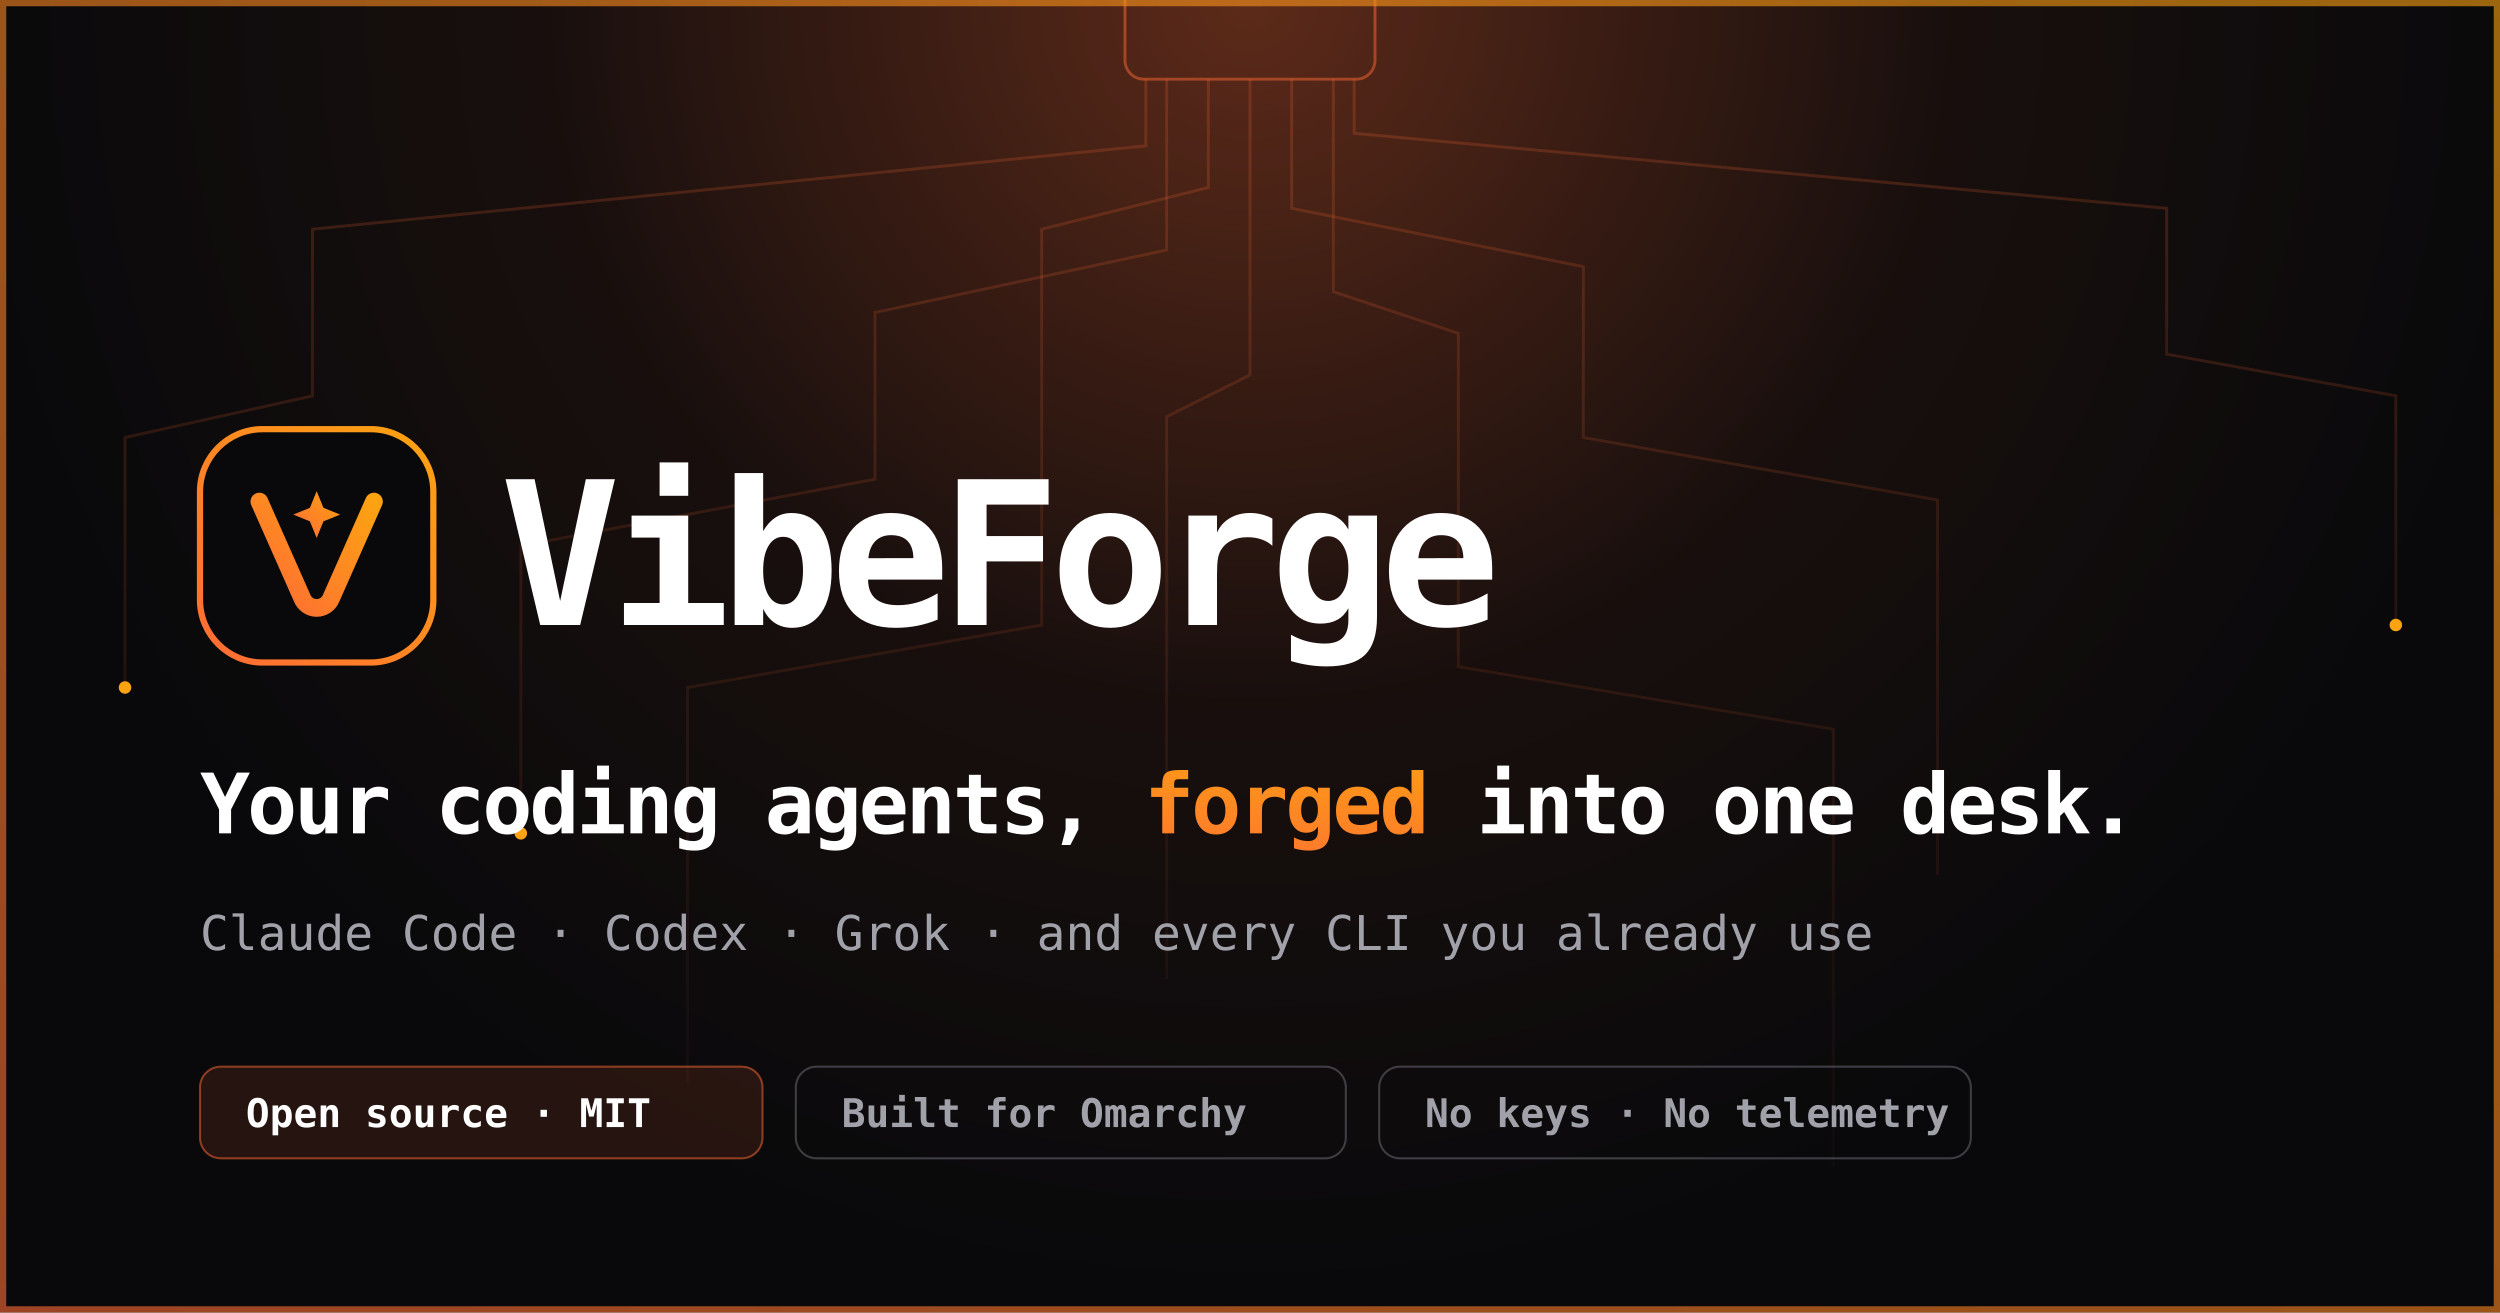
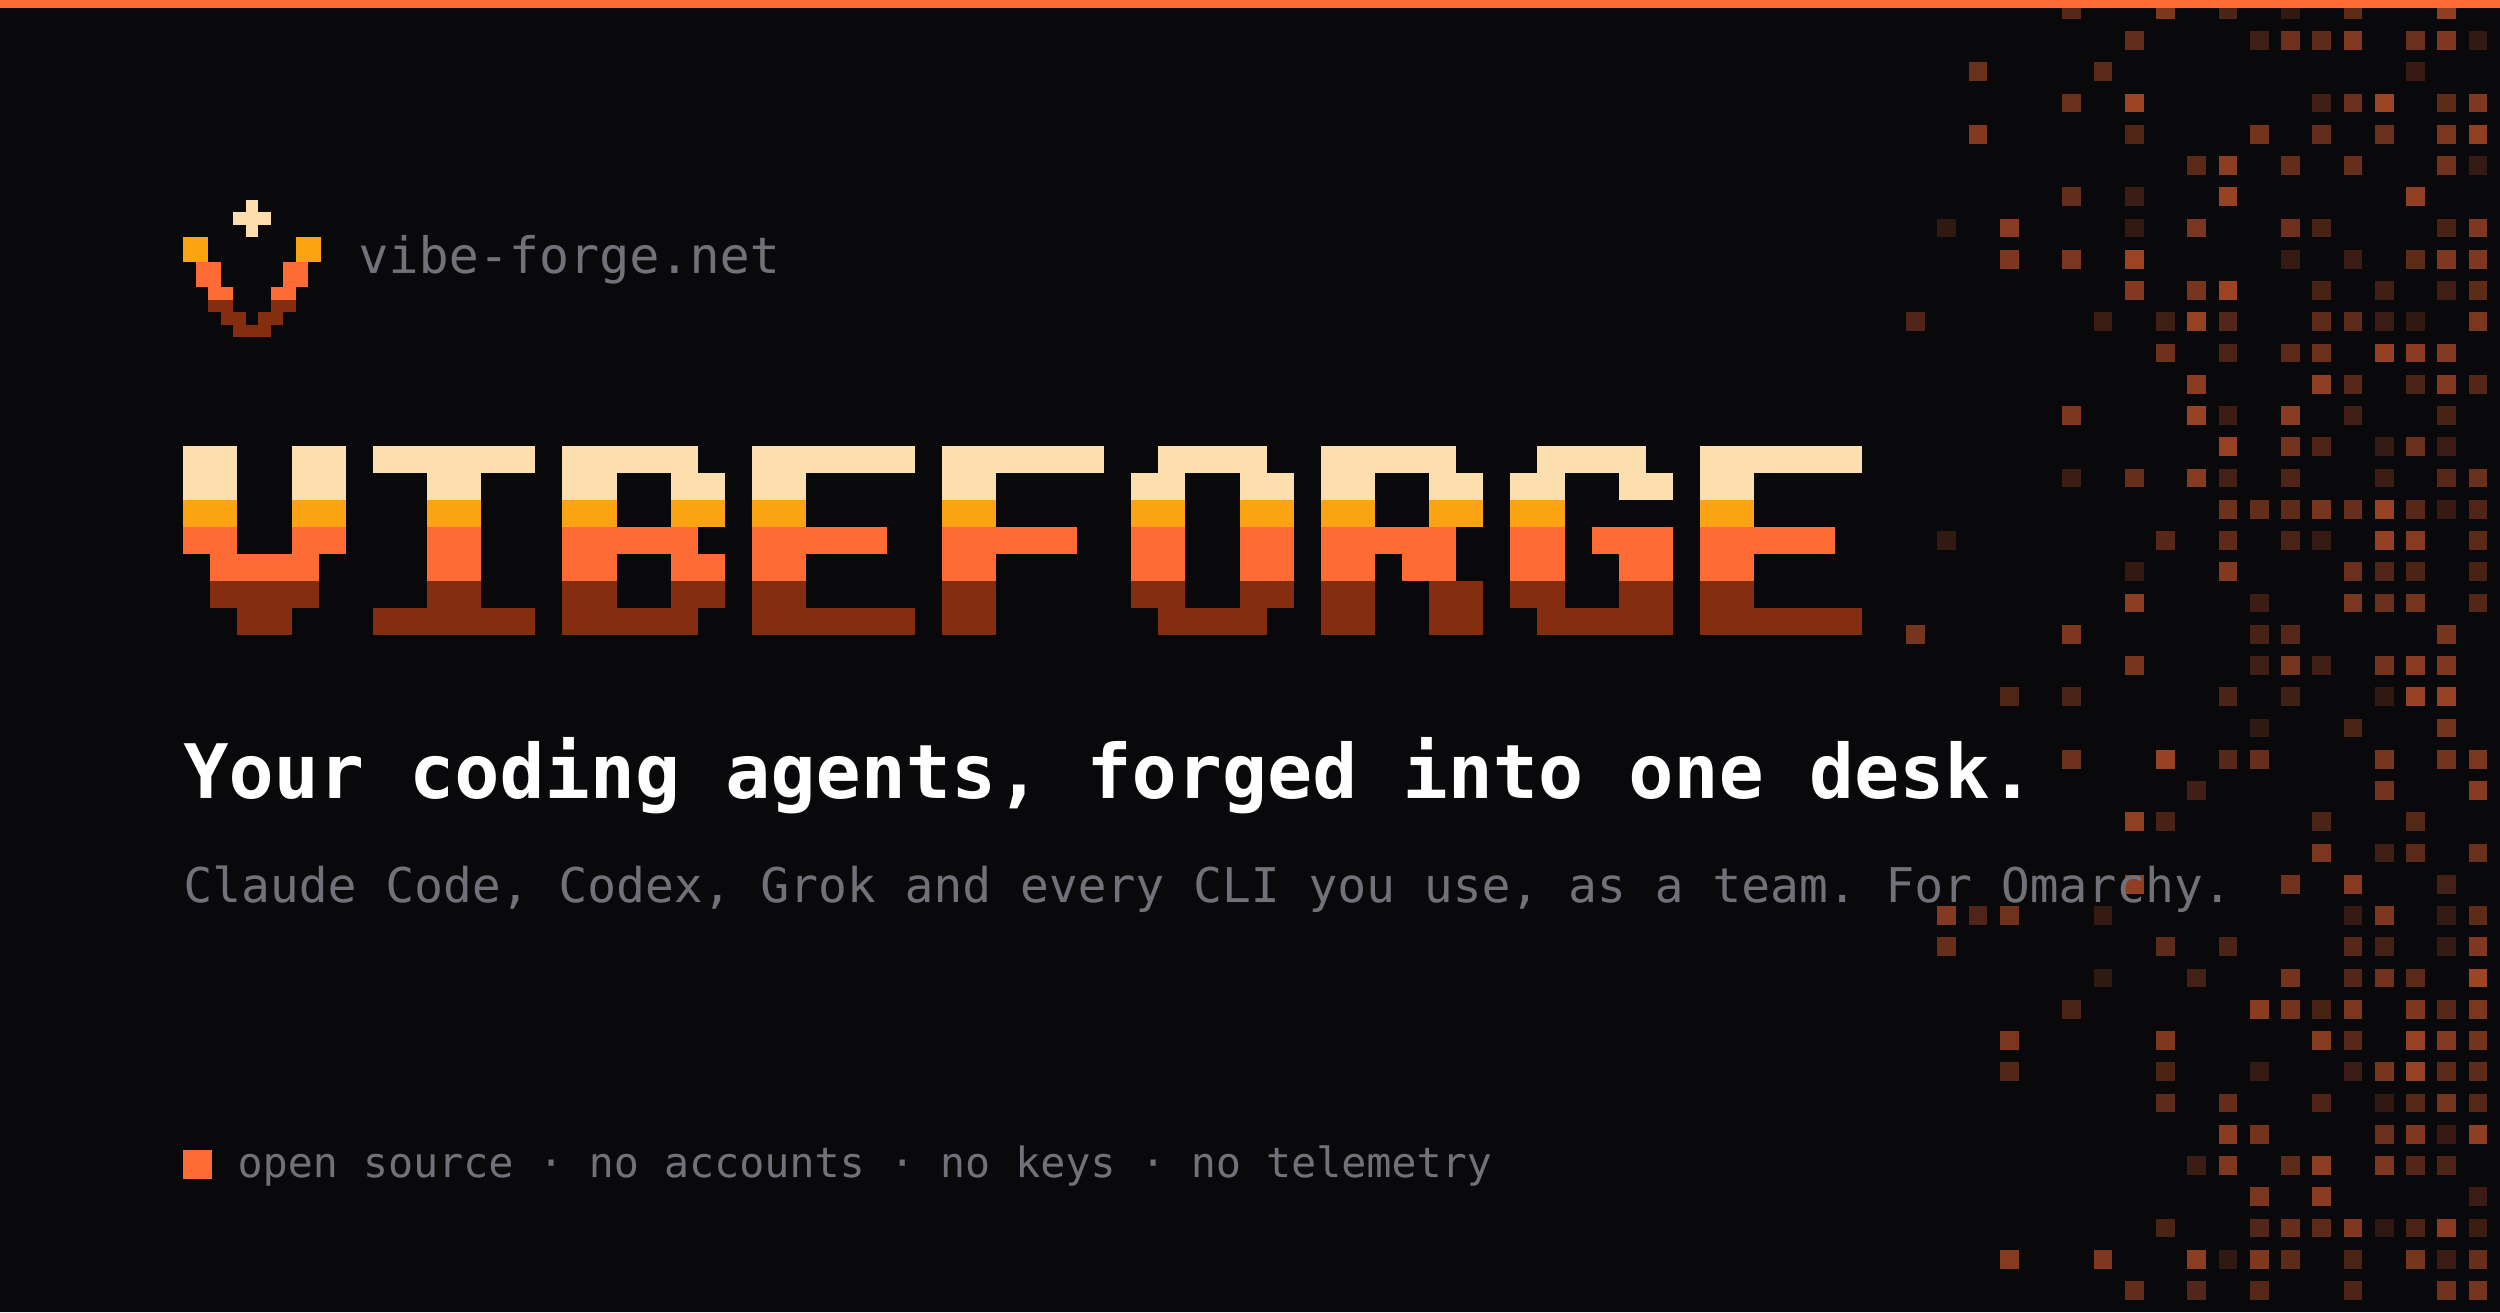
- <svg xmlns="http://www.w3.org/2000/svg" width="1200" height="630" viewBox="0 0 1200 630">
-   <defs>
-     <linearGradient id="g" x1="0" y1="1" x2="1" y2="0">
-       <stop offset="0" stop-color="#ff6b35" />
-       <stop offset="1" stop-color="#fca311" />
-     </linearGradient>
-     <radialGradient id="glow" cx="600" cy="0" r="620" gradientUnits="userSpaceOnUse">
-       <stop offset="0" stop-color="#ff6b35" stop-opacity="0.34" />
-       <stop offset="0.55" stop-color="#ff6b35" stop-opacity="0.06" />
-       <stop offset="1" stop-color="#ff6b35" stop-opacity="0" />
-     </radialGradient>
-     <linearGradient id="fade" x1="0" y1="0" x2="0" y2="1">
-       <stop offset="0" stop-color="#fff" stop-opacity="1" />
-       <stop offset="1" stop-color="#fff" stop-opacity="0" />
-     </linearGradient>
-     <mask id="m">
-       <rect width="1200" height="630" fill="url(#fade)" />
-     </mask>
-   </defs>
+ <svg xmlns="http://www.w3.org/2000/svg" width="1200" height="630" viewBox="0 0 1200 630" shape-rendering="crispEdges">
  <rect width="1200" height="630" fill="#09090b" />
-   <rect width="1200" height="630" fill="url(#glow)" />
-   <g mask="url(#m)" fill="none" stroke="#ff6b35" stroke-opacity="0.22" stroke-width="1.4">
-     <rect x="540" y="-20" width="120" height="58" rx="9" stroke-opacity="0.5" />
-     <path d="M560 38 V120 L420 150 V230 L250 262 V400" />
-     <path d="M580 38 V90 L500 110 V300 L330 330 V520" />
-     <path d="M620 38 V100 L760 128 V210 L930 240 V420" />
-     <path d="M640 38 V140 L700 160 V320 L880 350 V560" />
-     <path d="M550 38 V70 L150 110 V190 L60 210 V330" />
-     <path d="M650 38 V64 L1040 100 V170 L1150 190 V300" />
-     <path d="M600 38 V180 L560 200 V470" />
-   </g>
-   <g fill="#fca311">
-     <circle cx="250" cy="400" r="3" />
-     <circle cx="1150" cy="300" r="3" />
-     <circle cx="60" cy="330" r="3" />
-   </g>
-   <rect x="1.5" y="1.5" width="1197" height="627" rx="0" fill="none" stroke="url(#g)" stroke-width="3" stroke-opacity="0.6" />
-   <g transform="translate(96 206)">
-     <rect x="0" y="0" width="112" height="112" rx="30" fill="#09090b" stroke="url(#g)" stroke-width="3" />
-     <g transform="translate(16 16) scale(2.5)">
-       <path d="M5 7.5 L13.2 26 a3 3 0 0 0 5.6 0 L27 7.5" fill="none" stroke="url(#g)" stroke-width="3.4" stroke-linecap="round" stroke-linejoin="round" />
-       <path d="M16 5.5 l1.3 3.2 3.2 1.3 -3.2 1.3 -1.3 3.2 -1.3 -3.2 -3.2 -1.3 3.2 -1.3 z" fill="url(#g)" />
-     </g>
-   </g>
-   <text x="240" y="300" font-family="JetBrainsMono Nerd Font, JetBrains Mono, monospace" font-weight="800" font-size="96" letter-spacing="-5" fill="#ffffff">VibeForge</text>
-   <text x="96" y="400" font-family="JetBrainsMono Nerd Font, JetBrains Mono, monospace" font-weight="700" font-size="40" letter-spacing="-1.5" fill="#ffffff">Your coding agents, <tspan fill="url(#g)">forged</tspan> into one desk.</text>
-   <text x="96" y="456" font-family="JetBrainsMono Nerd Font, JetBrains Mono, monospace" font-size="23" fill="#a1a1aa">Claude Code · Codex · Grok · and every CLI you already use</text>
-   <g font-family="JetBrainsMono Nerd Font, JetBrains Mono, monospace" font-size="19" font-weight="600">
-     <rect x="96" y="512" width="270" height="44" rx="10" fill="#ff6b35" fill-opacity="0.12" stroke="#ff6b35" stroke-opacity="0.5" />
-     <text x="118" y="541" fill="#ffffff">Open source · MIT</text>
-     <rect x="382" y="512" width="264" height="44" rx="10" fill="none" stroke="#71717a" stroke-opacity="0.5" />
-     <text x="404" y="541" fill="#a1a1aa">Built for Omarchy</text>
-     <rect x="662" y="512" width="284" height="44" rx="10" fill="none" stroke="#71717a" stroke-opacity="0.5" />
-     <text x="684" y="541" fill="#a1a1aa">No keys · No telemetry</text>
-   </g>
+   <rect x="990" y="0" width="9" height="9" fill="#ff6b35" opacity="0.32" />
+   <rect x="1035" y="0" width="9" height="9" fill="#ff6b35" opacity="0.47" />
+   <rect x="1065" y="0" width="9" height="9" fill="#ff6b35" opacity="0.27" />
+   <rect x="1095" y="0" width="9" height="9" fill="#ff6b35" opacity="0.16" />
+   <rect x="1125" y="0" width="9" height="9" fill="#ff6b35" opacity="0.35" />
+   <rect x="1170" y="0" width="9" height="9" fill="#ff6b35" opacity="0.54" />
+   <rect x="1020" y="15" width="9" height="9" fill="#ff6b35" opacity="0.36" />
+   <rect x="1080" y="15" width="9" height="9" fill="#ff6b35" opacity="0.22" />
+   <rect x="1095" y="15" width="9" height="9" fill="#ff6b35" opacity="0.41" />
+   <rect x="1110" y="15" width="9" height="9" fill="#ff6b35" opacity="0.34" />
+   <rect x="1125" y="15" width="9" height="9" fill="#ff6b35" opacity="0.49" />
+   <rect x="1155" y="15" width="9" height="9" fill="#ff6b35" opacity="0.39" />
+   <rect x="1170" y="15" width="9" height="9" fill="#ff6b35" opacity="0.48" />
+   <rect x="1185" y="15" width="9" height="9" fill="#ff6b35" opacity="0.17" />
+   <rect x="945" y="30" width="9" height="9" fill="#ff6b35" opacity="0.39" />
+   <rect x="1005" y="30" width="9" height="9" fill="#ff6b35" opacity="0.33" />
+   <rect x="1155" y="30" width="9" height="9" fill="#ff6b35" opacity="0.19" />
+   <rect x="990" y="45" width="9" height="9" fill="#ff6b35" opacity="0.40" />
+   <rect x="1020" y="45" width="9" height="9" fill="#ff6b35" opacity="0.60" />
+   <rect x="1110" y="45" width="9" height="9" fill="#ff6b35" opacity="0.23" />
+   <rect x="1125" y="45" width="9" height="9" fill="#ff6b35" opacity="0.40" />
+   <rect x="1140" y="45" width="9" height="9" fill="#ff6b35" opacity="0.59" />
+   <rect x="1170" y="45" width="9" height="9" fill="#ff6b35" opacity="0.35" />
+   <rect x="1185" y="45" width="9" height="9" fill="#ff6b35" opacity="0.48" />
+   <rect x="945" y="60" width="9" height="9" fill="#ff6b35" opacity="0.49" />
+   <rect x="1020" y="60" width="9" height="9" fill="#ff6b35" opacity="0.29" />
+   <rect x="1080" y="60" width="9" height="9" fill="#ff6b35" opacity="0.43" />
+   <rect x="1110" y="60" width="9" height="9" fill="#ff6b35" opacity="0.37" />
+   <rect x="1140" y="60" width="9" height="9" fill="#ff6b35" opacity="0.39" />
+   <rect x="1170" y="60" width="9" height="9" fill="#ff6b35" opacity="0.46" />
+   <rect x="1185" y="60" width="9" height="9" fill="#ff6b35" opacity="0.55" />
+   <rect x="1050" y="75" width="9" height="9" fill="#ff6b35" opacity="0.33" />
+   <rect x="1065" y="75" width="9" height="9" fill="#ff6b35" opacity="0.53" />
+   <rect x="1095" y="75" width="9" height="9" fill="#ff6b35" opacity="0.37" />
+   <rect x="1125" y="75" width="9" height="9" fill="#ff6b35" opacity="0.38" />
+   <rect x="1170" y="75" width="9" height="9" fill="#ff6b35" opacity="0.42" />
+   <rect x="1185" y="75" width="9" height="9" fill="#ff6b35" opacity="0.18" />
+   <rect x="990" y="90" width="9" height="9" fill="#ff6b35" opacity="0.36" />
+   <rect x="1020" y="90" width="9" height="9" fill="#ff6b35" opacity="0.21" />
+   <rect x="1065" y="90" width="9" height="9" fill="#ff6b35" opacity="0.58" />
+   <rect x="1155" y="90" width="9" height="9" fill="#ff6b35" opacity="0.55" />
+   <rect x="930" y="105" width="9" height="9" fill="#ff6b35" opacity="0.16" />
+   <rect x="960" y="105" width="9" height="9" fill="#ff6b35" opacity="0.52" />
+   <rect x="1020" y="105" width="9" height="9" fill="#ff6b35" opacity="0.17" />
+   <rect x="1050" y="105" width="9" height="9" fill="#ff6b35" opacity="0.46" />
+   <rect x="1095" y="105" width="9" height="9" fill="#ff6b35" opacity="0.41" />
+   <rect x="1110" y="105" width="9" height="9" fill="#ff6b35" opacity="0.25" />
+   <rect x="1170" y="105" width="9" height="9" fill="#ff6b35" opacity="0.25" />
+   <rect x="1185" y="105" width="9" height="9" fill="#ff6b35" opacity="0.48" />
+   <rect x="960" y="120" width="9" height="9" fill="#ff6b35" opacity="0.47" />
+   <rect x="990" y="120" width="9" height="9" fill="#ff6b35" opacity="0.46" />
+   <rect x="1020" y="120" width="9" height="9" fill="#ff6b35" opacity="0.59" />
+   <rect x="1095" y="120" width="9" height="9" fill="#ff6b35" opacity="0.18" />
+   <rect x="1125" y="120" width="9" height="9" fill="#ff6b35" opacity="0.20" />
+   <rect x="1155" y="120" width="9" height="9" fill="#ff6b35" opacity="0.35" />
+   <rect x="1170" y="120" width="9" height="9" fill="#ff6b35" opacity="0.48" />
+   <rect x="1185" y="120" width="9" height="9" fill="#ff6b35" opacity="0.48" />
+   <rect x="1020" y="135" width="9" height="9" fill="#ff6b35" opacity="0.49" />
+   <rect x="1050" y="135" width="9" height="9" fill="#ff6b35" opacity="0.45" />
+   <rect x="1065" y="135" width="9" height="9" fill="#ff6b35" opacity="0.59" />
+   <rect x="1110" y="135" width="9" height="9" fill="#ff6b35" opacity="0.25" />
+   <rect x="1140" y="135" width="9" height="9" fill="#ff6b35" opacity="0.23" />
+   <rect x="1170" y="135" width="9" height="9" fill="#ff6b35" opacity="0.22" />
+   <rect x="1185" y="135" width="9" height="9" fill="#ff6b35" opacity="0.35" />
+   <rect x="915" y="150" width="9" height="9" fill="#ff6b35" opacity="0.29" />
+   <rect x="1005" y="150" width="9" height="9" fill="#ff6b35" opacity="0.20" />
+   <rect x="1035" y="150" width="9" height="9" fill="#ff6b35" opacity="0.22" />
+   <rect x="1050" y="150" width="9" height="9" fill="#ff6b35" opacity="0.57" />
+   <rect x="1065" y="150" width="9" height="9" fill="#ff6b35" opacity="0.30" />
+   <rect x="1110" y="150" width="9" height="9" fill="#ff6b35" opacity="0.34" />
+   <rect x="1125" y="150" width="9" height="9" fill="#ff6b35" opacity="0.34" />
+   <rect x="1140" y="150" width="9" height="9" fill="#ff6b35" opacity="0.20" />
+   <rect x="1155" y="150" width="9" height="9" fill="#ff6b35" opacity="0.16" />
+   <rect x="1185" y="150" width="9" height="9" fill="#ff6b35" opacity="0.46" />
+   <rect x="1035" y="165" width="9" height="9" fill="#ff6b35" opacity="0.41" />
+   <rect x="1065" y="165" width="9" height="9" fill="#ff6b35" opacity="0.26" />
+   <rect x="1095" y="165" width="9" height="9" fill="#ff6b35" opacity="0.33" />
+   <rect x="1110" y="165" width="9" height="9" fill="#ff6b35" opacity="0.40" />
+   <rect x="1140" y="165" width="9" height="9" fill="#ff6b35" opacity="0.56" />
+   <rect x="1155" y="165" width="9" height="9" fill="#ff6b35" opacity="0.52" />
+   <rect x="1170" y="165" width="9" height="9" fill="#ff6b35" opacity="0.50" />
+   <rect x="1050" y="180" width="9" height="9" fill="#ff6b35" opacity="0.52" />
+   <rect x="1110" y="180" width="9" height="9" fill="#ff6b35" opacity="0.54" />
+   <rect x="1125" y="180" width="9" height="9" fill="#ff6b35" opacity="0.32" />
+   <rect x="1155" y="180" width="9" height="9" fill="#ff6b35" opacity="0.26" />
+   <rect x="1170" y="180" width="9" height="9" fill="#ff6b35" opacity="0.49" />
+   <rect x="1185" y="180" width="9" height="9" fill="#ff6b35" opacity="0.30" />
+   <rect x="990" y="195" width="9" height="9" fill="#ff6b35" opacity="0.47" />
+   <rect x="1050" y="195" width="9" height="9" fill="#ff6b35" opacity="0.58" />
+   <rect x="1065" y="195" width="9" height="9" fill="#ff6b35" opacity="0.21" />
+   <rect x="1095" y="195" width="9" height="9" fill="#ff6b35" opacity="0.52" />
+   <rect x="1125" y="195" width="9" height="9" fill="#ff6b35" opacity="0.23" />
+   <rect x="1170" y="195" width="9" height="9" fill="#ff6b35" opacity="0.25" />
+   <rect x="1065" y="210" width="9" height="9" fill="#ff6b35" opacity="0.57" />
+   <rect x="1095" y="210" width="9" height="9" fill="#ff6b35" opacity="0.43" />
+   <rect x="1110" y="210" width="9" height="9" fill="#ff6b35" opacity="0.28" />
+   <rect x="1140" y="210" width="9" height="9" fill="#ff6b35" opacity="0.18" />
+   <rect x="1155" y="210" width="9" height="9" fill="#ff6b35" opacity="0.39" />
+   <rect x="1170" y="210" width="9" height="9" fill="#ff6b35" opacity="0.20" />
+   <rect x="990" y="225" width="9" height="9" fill="#ff6b35" opacity="0.21" />
+   <rect x="1020" y="225" width="9" height="9" fill="#ff6b35" opacity="0.38" />
+   <rect x="1050" y="225" width="9" height="9" fill="#ff6b35" opacity="0.51" />
+   <rect x="1065" y="225" width="9" height="9" fill="#ff6b35" opacity="0.24" />
+   <rect x="1095" y="225" width="9" height="9" fill="#ff6b35" opacity="0.28" />
+   <rect x="1140" y="225" width="9" height="9" fill="#ff6b35" opacity="0.21" />
+   <rect x="1170" y="225" width="9" height="9" fill="#ff6b35" opacity="0.32" />
+   <rect x="1185" y="225" width="9" height="9" fill="#ff6b35" opacity="0.39" />
+   <rect x="1065" y="240" width="9" height="9" fill="#ff6b35" opacity="0.41" />
+   <rect x="1080" y="240" width="9" height="9" fill="#ff6b35" opacity="0.36" />
+   <rect x="1095" y="240" width="9" height="9" fill="#ff6b35" opacity="0.35" />
+   <rect x="1110" y="240" width="9" height="9" fill="#ff6b35" opacity="0.45" />
+   <rect x="1125" y="240" width="9" height="9" fill="#ff6b35" opacity="0.38" />
+   <rect x="1140" y="240" width="9" height="9" fill="#ff6b35" opacity="0.58" />
+   <rect x="1155" y="240" width="9" height="9" fill="#ff6b35" opacity="0.32" />
+   <rect x="1170" y="240" width="9" height="9" fill="#ff6b35" opacity="0.19" />
+   <rect x="1185" y="240" width="9" height="9" fill="#ff6b35" opacity="0.29" />
+   <rect x="930" y="255" width="9" height="9" fill="#ff6b35" opacity="0.17" />
+   <rect x="1035" y="255" width="9" height="9" fill="#ff6b35" opacity="0.32" />
+   <rect x="1065" y="255" width="9" height="9" fill="#ff6b35" opacity="0.35" />
+   <rect x="1095" y="255" width="9" height="9" fill="#ff6b35" opacity="0.26" />
+   <rect x="1110" y="255" width="9" height="9" fill="#ff6b35" opacity="0.18" />
+   <rect x="1140" y="255" width="9" height="9" fill="#ff6b35" opacity="0.56" />
+   <rect x="1155" y="255" width="9" height="9" fill="#ff6b35" opacity="0.51" />
+   <rect x="1185" y="255" width="9" height="9" fill="#ff6b35" opacity="0.33" />
+   <rect x="1020" y="270" width="9" height="9" fill="#ff6b35" opacity="0.17" />
+   <rect x="1065" y="270" width="9" height="9" fill="#ff6b35" opacity="0.49" />
+   <rect x="1125" y="270" width="9" height="9" fill="#ff6b35" opacity="0.40" />
+   <rect x="1140" y="270" width="9" height="9" fill="#ff6b35" opacity="0.29" />
+   <rect x="1155" y="270" width="9" height="9" fill="#ff6b35" opacity="0.27" />
+   <rect x="1185" y="270" width="9" height="9" fill="#ff6b35" opacity="0.25" />
+   <rect x="1020" y="285" width="9" height="9" fill="#ff6b35" opacity="0.53" />
+   <rect x="1080" y="285" width="9" height="9" fill="#ff6b35" opacity="0.21" />
+   <rect x="1125" y="285" width="9" height="9" fill="#ff6b35" opacity="0.46" />
+   <rect x="1140" y="285" width="9" height="9" fill="#ff6b35" opacity="0.39" />
+   <rect x="1155" y="285" width="9" height="9" fill="#ff6b35" opacity="0.44" />
+   <rect x="1185" y="285" width="9" height="9" fill="#ff6b35" opacity="0.30" />
+   <rect x="915" y="300" width="9" height="9" fill="#ff6b35" opacity="0.45" />
+   <rect x="990" y="300" width="9" height="9" fill="#ff6b35" opacity="0.47" />
+   <rect x="1080" y="300" width="9" height="9" fill="#ff6b35" opacity="0.25" />
+   <rect x="1095" y="300" width="9" height="9" fill="#ff6b35" opacity="0.31" />
+   <rect x="1170" y="300" width="9" height="9" fill="#ff6b35" opacity="0.45" />
+   <rect x="1020" y="315" width="9" height="9" fill="#ff6b35" opacity="0.45" />
+   <rect x="1080" y="315" width="9" height="9" fill="#ff6b35" opacity="0.22" />
+   <rect x="1095" y="315" width="9" height="9" fill="#ff6b35" opacity="0.44" />
+   <rect x="1110" y="315" width="9" height="9" fill="#ff6b35" opacity="0.22" />
+   <rect x="1140" y="315" width="9" height="9" fill="#ff6b35" opacity="0.43" />
+   <rect x="1155" y="315" width="9" height="9" fill="#ff6b35" opacity="0.52" />
+   <rect x="1170" y="315" width="9" height="9" fill="#ff6b35" opacity="0.48" />
+   <rect x="960" y="330" width="9" height="9" fill="#ff6b35" opacity="0.29" />
+   <rect x="990" y="330" width="9" height="9" fill="#ff6b35" opacity="0.26" />
+   <rect x="1065" y="330" width="9" height="9" fill="#ff6b35" opacity="0.27" />
+   <rect x="1095" y="330" width="9" height="9" fill="#ff6b35" opacity="0.23" />
+   <rect x="1140" y="330" width="9" height="9" fill="#ff6b35" opacity="0.16" />
+   <rect x="1155" y="330" width="9" height="9" fill="#ff6b35" opacity="0.58" />
+   <rect x="1170" y="330" width="9" height="9" fill="#ff6b35" opacity="0.57" />
+   <rect x="1080" y="345" width="9" height="9" fill="#ff6b35" opacity="0.16" />
+   <rect x="1125" y="345" width="9" height="9" fill="#ff6b35" opacity="0.26" />
+   <rect x="1170" y="345" width="9" height="9" fill="#ff6b35" opacity="0.43" />
+   <rect x="990" y="360" width="9" height="9" fill="#ff6b35" opacity="0.41" />
+   <rect x="1035" y="360" width="9" height="9" fill="#ff6b35" opacity="0.58" />
+   <rect x="1065" y="360" width="9" height="9" fill="#ff6b35" opacity="0.32" />
+   <rect x="1080" y="360" width="9" height="9" fill="#ff6b35" opacity="0.38" />
+   <rect x="1140" y="360" width="9" height="9" fill="#ff6b35" opacity="0.45" />
+   <rect x="1170" y="360" width="9" height="9" fill="#ff6b35" opacity="0.43" />
+   <rect x="1185" y="360" width="9" height="9" fill="#ff6b35" opacity="0.46" />
+   <rect x="1050" y="375" width="9" height="9" fill="#ff6b35" opacity="0.23" />
+   <rect x="1140" y="375" width="9" height="9" fill="#ff6b35" opacity="0.43" />
+   <rect x="1185" y="375" width="9" height="9" fill="#ff6b35" opacity="0.51" />
+   <rect x="1020" y="390" width="9" height="9" fill="#ff6b35" opacity="0.55" />
+   <rect x="1035" y="390" width="9" height="9" fill="#ff6b35" opacity="0.25" />
+   <rect x="1110" y="390" width="9" height="9" fill="#ff6b35" opacity="0.27" />
+   <rect x="1155" y="390" width="9" height="9" fill="#ff6b35" opacity="0.31" />
+   <rect x="1110" y="405" width="9" height="9" fill="#ff6b35" opacity="0.46" />
+   <rect x="1140" y="405" width="9" height="9" fill="#ff6b35" opacity="0.23" />
+   <rect x="1155" y="405" width="9" height="9" fill="#ff6b35" opacity="0.33" />
+   <rect x="1185" y="405" width="9" height="9" fill="#ff6b35" opacity="0.39" />
+   <rect x="1020" y="420" width="9" height="9" fill="#ff6b35" opacity="0.55" />
+   <rect x="1095" y="420" width="9" height="9" fill="#ff6b35" opacity="0.42" />
+   <rect x="1125" y="420" width="9" height="9" fill="#ff6b35" opacity="0.51" />
+   <rect x="1170" y="420" width="9" height="9" fill="#ff6b35" opacity="0.24" />
+   <rect x="930" y="435" width="9" height="9" fill="#ff6b35" opacity="0.50" />
+   <rect x="945" y="435" width="9" height="9" fill="#ff6b35" opacity="0.29" />
+   <rect x="960" y="435" width="9" height="9" fill="#ff6b35" opacity="0.42" />
+   <rect x="1005" y="435" width="9" height="9" fill="#ff6b35" opacity="0.18" />
+   <rect x="1125" y="435" width="9" height="9" fill="#ff6b35" opacity="0.18" />
+   <rect x="1140" y="435" width="9" height="9" fill="#ff6b35" opacity="0.47" />
+   <rect x="1170" y="435" width="9" height="9" fill="#ff6b35" opacity="0.18" />
+   <rect x="1185" y="435" width="9" height="9" fill="#ff6b35" opacity="0.35" />
+   <rect x="930" y="450" width="9" height="9" fill="#ff6b35" opacity="0.38" />
+   <rect x="1035" y="450" width="9" height="9" fill="#ff6b35" opacity="0.34" />
+   <rect x="1065" y="450" width="9" height="9" fill="#ff6b35" opacity="0.27" />
+   <rect x="1125" y="450" width="9" height="9" fill="#ff6b35" opacity="0.32" />
+   <rect x="1140" y="450" width="9" height="9" fill="#ff6b35" opacity="0.24" />
+   <rect x="1170" y="450" width="9" height="9" fill="#ff6b35" opacity="0.18" />
+   <rect x="1185" y="450" width="9" height="9" fill="#ff6b35" opacity="0.48" />
+   <rect x="1005" y="465" width="9" height="9" fill="#ff6b35" opacity="0.16" />
+   <rect x="1050" y="465" width="9" height="9" fill="#ff6b35" opacity="0.24" />
+   <rect x="1095" y="465" width="9" height="9" fill="#ff6b35" opacity="0.43" />
+   <rect x="1125" y="465" width="9" height="9" fill="#ff6b35" opacity="0.30" />
+   <rect x="1140" y="465" width="9" height="9" fill="#ff6b35" opacity="0.42" />
+   <rect x="1155" y="465" width="9" height="9" fill="#ff6b35" opacity="0.33" />
+   <rect x="1185" y="465" width="9" height="9" fill="#ff6b35" opacity="0.60" />
+   <rect x="990" y="480" width="9" height="9" fill="#ff6b35" opacity="0.26" />
+   <rect x="1080" y="480" width="9" height="9" fill="#ff6b35" opacity="0.52" />
+   <rect x="1095" y="480" width="9" height="9" fill="#ff6b35" opacity="0.43" />
+   <rect x="1110" y="480" width="9" height="9" fill="#ff6b35" opacity="0.25" />
+   <rect x="1125" y="480" width="9" height="9" fill="#ff6b35" opacity="0.46" />
+   <rect x="1155" y="480" width="9" height="9" fill="#ff6b35" opacity="0.47" />
+   <rect x="1170" y="480" width="9" height="9" fill="#ff6b35" opacity="0.31" />
+   <rect x="1185" y="480" width="9" height="9" fill="#ff6b35" opacity="0.46" />
+   <rect x="960" y="495" width="9" height="9" fill="#ff6b35" opacity="0.46" />
+   <rect x="1035" y="495" width="9" height="9" fill="#ff6b35" opacity="0.48" />
+   <rect x="1110" y="495" width="9" height="9" fill="#ff6b35" opacity="0.51" />
+   <rect x="1125" y="495" width="9" height="9" fill="#ff6b35" opacity="0.32" />
+   <rect x="1155" y="495" width="9" height="9" fill="#ff6b35" opacity="0.57" />
+   <rect x="1170" y="495" width="9" height="9" fill="#ff6b35" opacity="0.50" />
+   <rect x="1185" y="495" width="9" height="9" fill="#ff6b35" opacity="0.43" />
+   <rect x="960" y="510" width="9" height="9" fill="#ff6b35" opacity="0.30" />
+   <rect x="1035" y="510" width="9" height="9" fill="#ff6b35" opacity="0.27" />
+   <rect x="1080" y="510" width="9" height="9" fill="#ff6b35" opacity="0.18" />
+   <rect x="1125" y="510" width="9" height="9" fill="#ff6b35" opacity="0.20" />
+   <rect x="1140" y="510" width="9" height="9" fill="#ff6b35" opacity="0.45" />
+   <rect x="1155" y="510" width="9" height="9" fill="#ff6b35" opacity="0.57" />
+   <rect x="1170" y="510" width="9" height="9" fill="#ff6b35" opacity="0.33" />
+   <rect x="1185" y="510" width="9" height="9" fill="#ff6b35" opacity="0.34" />
+   <rect x="1035" y="525" width="9" height="9" fill="#ff6b35" opacity="0.34" />
+   <rect x="1065" y="525" width="9" height="9" fill="#ff6b35" opacity="0.37" />
+   <rect x="1110" y="525" width="9" height="9" fill="#ff6b35" opacity="0.28" />
+   <rect x="1140" y="525" width="9" height="9" fill="#ff6b35" opacity="0.16" />
+   <rect x="1155" y="525" width="9" height="9" fill="#ff6b35" opacity="0.31" />
+   <rect x="1170" y="525" width="9" height="9" fill="#ff6b35" opacity="0.44" />
+   <rect x="1185" y="525" width="9" height="9" fill="#ff6b35" opacity="0.31" />
+   <rect x="1065" y="540" width="9" height="9" fill="#ff6b35" opacity="0.52" />
+   <rect x="1080" y="540" width="9" height="9" fill="#ff6b35" opacity="0.43" />
+   <rect x="1140" y="540" width="9" height="9" fill="#ff6b35" opacity="0.40" />
+   <rect x="1155" y="540" width="9" height="9" fill="#ff6b35" opacity="0.48" />
+   <rect x="1170" y="540" width="9" height="9" fill="#ff6b35" opacity="0.19" />
+   <rect x="1185" y="540" width="9" height="9" fill="#ff6b35" opacity="0.54" />
+   <rect x="1050" y="555" width="9" height="9" fill="#ff6b35" opacity="0.21" />
+   <rect x="1065" y="555" width="9" height="9" fill="#ff6b35" opacity="0.48" />
+   <rect x="1095" y="555" width="9" height="9" fill="#ff6b35" opacity="0.35" />
+   <rect x="1110" y="555" width="9" height="9" fill="#ff6b35" opacity="0.53" />
+   <rect x="1140" y="555" width="9" height="9" fill="#ff6b35" opacity="0.47" />
+   <rect x="1155" y="555" width="9" height="9" fill="#ff6b35" opacity="0.30" />
+   <rect x="1170" y="555" width="9" height="9" fill="#ff6b35" opacity="0.28" />
+   <rect x="1080" y="570" width="9" height="9" fill="#ff6b35" opacity="0.46" />
+   <rect x="1110" y="570" width="9" height="9" fill="#ff6b35" opacity="0.52" />
+   <rect x="1185" y="570" width="9" height="9" fill="#ff6b35" opacity="0.20" />
+   <rect x="1035" y="585" width="9" height="9" fill="#ff6b35" opacity="0.27" />
+   <rect x="1080" y="585" width="9" height="9" fill="#ff6b35" opacity="0.30" />
+   <rect x="1095" y="585" width="9" height="9" fill="#ff6b35" opacity="0.38" />
+   <rect x="1110" y="585" width="9" height="9" fill="#ff6b35" opacity="0.34" />
+   <rect x="1125" y="585" width="9" height="9" fill="#ff6b35" opacity="0.48" />
+   <rect x="1140" y="585" width="9" height="9" fill="#ff6b35" opacity="0.15" />
+   <rect x="1155" y="585" width="9" height="9" fill="#ff6b35" opacity="0.26" />
+   <rect x="1170" y="585" width="9" height="9" fill="#ff6b35" opacity="0.52" />
+   <rect x="1185" y="585" width="9" height="9" fill="#ff6b35" opacity="0.21" />
+   <rect x="960" y="600" width="9" height="9" fill="#ff6b35" opacity="0.51" />
+   <rect x="1005" y="600" width="9" height="9" fill="#ff6b35" opacity="0.48" />
+   <rect x="1050" y="600" width="9" height="9" fill="#ff6b35" opacity="0.53" />
+   <rect x="1065" y="600" width="9" height="9" fill="#ff6b35" opacity="0.16" />
+   <rect x="1080" y="600" width="9" height="9" fill="#ff6b35" opacity="0.48" />
+   <rect x="1095" y="600" width="9" height="9" fill="#ff6b35" opacity="0.35" />
+   <rect x="1125" y="600" width="9" height="9" fill="#ff6b35" opacity="0.26" />
+   <rect x="1155" y="600" width="9" height="9" fill="#ff6b35" opacity="0.45" />
+   <rect x="1170" y="600" width="9" height="9" fill="#ff6b35" opacity="0.20" />
+   <rect x="1185" y="600" width="9" height="9" fill="#ff6b35" opacity="0.38" />
+   <rect x="1020" y="615" width="9" height="9" fill="#ff6b35" opacity="0.37" />
+   <rect x="1050" y="615" width="9" height="9" fill="#ff6b35" opacity="0.30" />
+   <rect x="1080" y="615" width="9" height="9" fill="#ff6b35" opacity="0.31" />
+   <rect x="1125" y="615" width="9" height="9" fill="#ff6b35" opacity="0.28" />
+   <rect x="1170" y="615" width="9" height="9" fill="#ff6b35" opacity="0.42" />
+   <rect x="1185" y="615" width="9" height="9" fill="#ff6b35" opacity="0.44" />
+   <rect x="0" y="0" width="1200" height="4" fill="#ff6b35" />
+   <rect x="118" y="96" width="6" height="6" fill="#fddfad" />
+   <rect x="112" y="102" width="6" height="6" fill="#fddfad" />
+   <rect x="118" y="102" width="6" height="6" fill="#fddfad" />
+   <rect x="124" y="102" width="6" height="6" fill="#fddfad" />
+   <rect x="118" y="108" width="6" height="6" fill="#fddfad" />
+   <rect x="88" y="114" width="6" height="6" fill="#fca311" />
+   <rect x="94" y="114" width="6" height="6" fill="#fca311" />
+   <rect x="142" y="114" width="6" height="6" fill="#fca311" />
+   <rect x="148" y="114" width="6" height="6" fill="#fca311" />
+   <rect x="88" y="120" width="6" height="6" fill="#fca311" />
+   <rect x="94" y="120" width="6" height="6" fill="#fca311" />
+   <rect x="142" y="120" width="6" height="6" fill="#fca311" />
+   <rect x="148" y="120" width="6" height="6" fill="#fca311" />
+   <rect x="94" y="126" width="6" height="6" fill="#ff6b35" />
+   <rect x="100" y="126" width="6" height="6" fill="#ff6b35" />
+   <rect x="136" y="126" width="6" height="6" fill="#ff6b35" />
+   <rect x="142" y="126" width="6" height="6" fill="#ff6b35" />
+   <rect x="94" y="132" width="6" height="6" fill="#ff6b35" />
+   <rect x="100" y="132" width="6" height="6" fill="#ff6b35" />
+   <rect x="136" y="132" width="6" height="6" fill="#ff6b35" />
+   <rect x="142" y="132" width="6" height="6" fill="#ff6b35" />
+   <rect x="100" y="138" width="6" height="6" fill="#ff6b35" />
+   <rect x="106" y="138" width="6" height="6" fill="#ff6b35" />
+   <rect x="130" y="138" width="6" height="6" fill="#ff6b35" />
+   <rect x="136" y="138" width="6" height="6" fill="#ff6b35" />
+   <rect x="100" y="144" width="6" height="6" fill="#852d0f" />
+   <rect x="106" y="144" width="6" height="6" fill="#852d0f" />
+   <rect x="130" y="144" width="6" height="6" fill="#852d0f" />
+   <rect x="136" y="144" width="6" height="6" fill="#852d0f" />
+   <rect x="106" y="150" width="6" height="6" fill="#852d0f" />
+   <rect x="112" y="150" width="6" height="6" fill="#852d0f" />
+   <rect x="124" y="150" width="6" height="6" fill="#852d0f" />
+   <rect x="130" y="150" width="6" height="6" fill="#852d0f" />
+   <rect x="112" y="156" width="6" height="6" fill="#852d0f" />
+   <rect x="118" y="156" width="6" height="6" fill="#852d0f" />
+   <rect x="124" y="156" width="6" height="6" fill="#852d0f" />
+   <text x="172" y="131" font-family="JetBrainsMono Nerd Font, JetBrains Mono, monospace" font-size="24" fill="#71717a">vibe-forge.net</text>
+   <rect x="88" y="214" width="13" height="13" fill="#fddfad" />
+   <rect x="101" y="214" width="13" height="13" fill="#fddfad" />
+   <rect x="140" y="214" width="13" height="13" fill="#fddfad" />
+   <rect x="153" y="214" width="13" height="13" fill="#fddfad" />
+   <rect x="88" y="227" width="13" height="13" fill="#fddfad" />
+   <rect x="101" y="227" width="13" height="13" fill="#fddfad" />
+   <rect x="140" y="227" width="13" height="13" fill="#fddfad" />
+   <rect x="153" y="227" width="13" height="13" fill="#fddfad" />
+   <rect x="88" y="240" width="13" height="13" fill="#fca311" />
+   <rect x="101" y="240" width="13" height="13" fill="#fca311" />
+   <rect x="140" y="240" width="13" height="13" fill="#fca311" />
+   <rect x="153" y="240" width="13" height="13" fill="#fca311" />
+   <rect x="88" y="253" width="13" height="13" fill="#ff6b35" />
+   <rect x="101" y="253" width="13" height="13" fill="#ff6b35" />
+   <rect x="140" y="253" width="13" height="13" fill="#ff6b35" />
+   <rect x="153" y="253" width="13" height="13" fill="#ff6b35" />
+   <rect x="101" y="266" width="13" height="13" fill="#ff6b35" />
+   <rect x="114" y="266" width="13" height="13" fill="#ff6b35" />
+   <rect x="127" y="266" width="13" height="13" fill="#ff6b35" />
+   <rect x="140" y="266" width="13" height="13" fill="#ff6b35" />
+   <rect x="101" y="279" width="13" height="13" fill="#852d0f" />
+   <rect x="114" y="279" width="13" height="13" fill="#852d0f" />
+   <rect x="127" y="279" width="13" height="13" fill="#852d0f" />
+   <rect x="140" y="279" width="13" height="13" fill="#852d0f" />
+   <rect x="114" y="292" width="13" height="13" fill="#852d0f" />
+   <rect x="127" y="292" width="13" height="13" fill="#852d0f" />
+   <rect x="179" y="214" width="13" height="13" fill="#fddfad" />
+   <rect x="192" y="214" width="13" height="13" fill="#fddfad" />
+   <rect x="205" y="214" width="13" height="13" fill="#fddfad" />
+   <rect x="218" y="214" width="13" height="13" fill="#fddfad" />
+   <rect x="231" y="214" width="13" height="13" fill="#fddfad" />
+   <rect x="244" y="214" width="13" height="13" fill="#fddfad" />
+   <rect x="205" y="227" width="13" height="13" fill="#fddfad" />
+   <rect x="218" y="227" width="13" height="13" fill="#fddfad" />
+   <rect x="205" y="240" width="13" height="13" fill="#fca311" />
+   <rect x="218" y="240" width="13" height="13" fill="#fca311" />
+   <rect x="205" y="253" width="13" height="13" fill="#ff6b35" />
+   <rect x="218" y="253" width="13" height="13" fill="#ff6b35" />
+   <rect x="205" y="266" width="13" height="13" fill="#ff6b35" />
+   <rect x="218" y="266" width="13" height="13" fill="#ff6b35" />
+   <rect x="205" y="279" width="13" height="13" fill="#852d0f" />
+   <rect x="218" y="279" width="13" height="13" fill="#852d0f" />
+   <rect x="179" y="292" width="13" height="13" fill="#852d0f" />
+   <rect x="192" y="292" width="13" height="13" fill="#852d0f" />
+   <rect x="205" y="292" width="13" height="13" fill="#852d0f" />
+   <rect x="218" y="292" width="13" height="13" fill="#852d0f" />
+   <rect x="231" y="292" width="13" height="13" fill="#852d0f" />
+   <rect x="244" y="292" width="13" height="13" fill="#852d0f" />
+   <rect x="270" y="214" width="13" height="13" fill="#fddfad" />
+   <rect x="283" y="214" width="13" height="13" fill="#fddfad" />
+   <rect x="296" y="214" width="13" height="13" fill="#fddfad" />
+   <rect x="309" y="214" width="13" height="13" fill="#fddfad" />
+   <rect x="322" y="214" width="13" height="13" fill="#fddfad" />
+   <rect x="270" y="227" width="13" height="13" fill="#fddfad" />
+   <rect x="283" y="227" width="13" height="13" fill="#fddfad" />
+   <rect x="322" y="227" width="13" height="13" fill="#fddfad" />
+   <rect x="335" y="227" width="13" height="13" fill="#fddfad" />
+   <rect x="270" y="240" width="13" height="13" fill="#fca311" />
+   <rect x="283" y="240" width="13" height="13" fill="#fca311" />
+   <rect x="322" y="240" width="13" height="13" fill="#fca311" />
+   <rect x="335" y="240" width="13" height="13" fill="#fca311" />
+   <rect x="270" y="253" width="13" height="13" fill="#ff6b35" />
+   <rect x="283" y="253" width="13" height="13" fill="#ff6b35" />
+   <rect x="296" y="253" width="13" height="13" fill="#ff6b35" />
+   <rect x="309" y="253" width="13" height="13" fill="#ff6b35" />
+   <rect x="322" y="253" width="13" height="13" fill="#ff6b35" />
+   <rect x="270" y="266" width="13" height="13" fill="#ff6b35" />
+   <rect x="283" y="266" width="13" height="13" fill="#ff6b35" />
+   <rect x="322" y="266" width="13" height="13" fill="#ff6b35" />
+   <rect x="335" y="266" width="13" height="13" fill="#ff6b35" />
+   <rect x="270" y="279" width="13" height="13" fill="#852d0f" />
+   <rect x="283" y="279" width="13" height="13" fill="#852d0f" />
+   <rect x="322" y="279" width="13" height="13" fill="#852d0f" />
+   <rect x="335" y="279" width="13" height="13" fill="#852d0f" />
+   <rect x="270" y="292" width="13" height="13" fill="#852d0f" />
+   <rect x="283" y="292" width="13" height="13" fill="#852d0f" />
+   <rect x="296" y="292" width="13" height="13" fill="#852d0f" />
+   <rect x="309" y="292" width="13" height="13" fill="#852d0f" />
+   <rect x="322" y="292" width="13" height="13" fill="#852d0f" />
+   <rect x="361" y="214" width="13" height="13" fill="#fddfad" />
+   <rect x="374" y="214" width="13" height="13" fill="#fddfad" />
+   <rect x="387" y="214" width="13" height="13" fill="#fddfad" />
+   <rect x="400" y="214" width="13" height="13" fill="#fddfad" />
+   <rect x="413" y="214" width="13" height="13" fill="#fddfad" />
+   <rect x="426" y="214" width="13" height="13" fill="#fddfad" />
+   <rect x="361" y="227" width="13" height="13" fill="#fddfad" />
+   <rect x="374" y="227" width="13" height="13" fill="#fddfad" />
+   <rect x="361" y="240" width="13" height="13" fill="#fca311" />
+   <rect x="374" y="240" width="13" height="13" fill="#fca311" />
+   <rect x="361" y="253" width="13" height="13" fill="#ff6b35" />
+   <rect x="374" y="253" width="13" height="13" fill="#ff6b35" />
+   <rect x="387" y="253" width="13" height="13" fill="#ff6b35" />
+   <rect x="400" y="253" width="13" height="13" fill="#ff6b35" />
+   <rect x="413" y="253" width="13" height="13" fill="#ff6b35" />
+   <rect x="361" y="266" width="13" height="13" fill="#ff6b35" />
+   <rect x="374" y="266" width="13" height="13" fill="#ff6b35" />
+   <rect x="361" y="279" width="13" height="13" fill="#852d0f" />
+   <rect x="374" y="279" width="13" height="13" fill="#852d0f" />
+   <rect x="361" y="292" width="13" height="13" fill="#852d0f" />
+   <rect x="374" y="292" width="13" height="13" fill="#852d0f" />
+   <rect x="387" y="292" width="13" height="13" fill="#852d0f" />
+   <rect x="400" y="292" width="13" height="13" fill="#852d0f" />
+   <rect x="413" y="292" width="13" height="13" fill="#852d0f" />
+   <rect x="426" y="292" width="13" height="13" fill="#852d0f" />
+   <rect x="452" y="214" width="13" height="13" fill="#fddfad" />
+   <rect x="465" y="214" width="13" height="13" fill="#fddfad" />
+   <rect x="478" y="214" width="13" height="13" fill="#fddfad" />
+   <rect x="491" y="214" width="13" height="13" fill="#fddfad" />
+   <rect x="504" y="214" width="13" height="13" fill="#fddfad" />
+   <rect x="517" y="214" width="13" height="13" fill="#fddfad" />
+   <rect x="452" y="227" width="13" height="13" fill="#fddfad" />
+   <rect x="465" y="227" width="13" height="13" fill="#fddfad" />
+   <rect x="452" y="240" width="13" height="13" fill="#fca311" />
+   <rect x="465" y="240" width="13" height="13" fill="#fca311" />
+   <rect x="452" y="253" width="13" height="13" fill="#ff6b35" />
+   <rect x="465" y="253" width="13" height="13" fill="#ff6b35" />
+   <rect x="478" y="253" width="13" height="13" fill="#ff6b35" />
+   <rect x="491" y="253" width="13" height="13" fill="#ff6b35" />
+   <rect x="504" y="253" width="13" height="13" fill="#ff6b35" />
+   <rect x="452" y="266" width="13" height="13" fill="#ff6b35" />
+   <rect x="465" y="266" width="13" height="13" fill="#ff6b35" />
+   <rect x="452" y="279" width="13" height="13" fill="#852d0f" />
+   <rect x="465" y="279" width="13" height="13" fill="#852d0f" />
+   <rect x="452" y="292" width="13" height="13" fill="#852d0f" />
+   <rect x="465" y="292" width="13" height="13" fill="#852d0f" />
+   <rect x="556" y="214" width="13" height="13" fill="#fddfad" />
+   <rect x="569" y="214" width="13" height="13" fill="#fddfad" />
+   <rect x="582" y="214" width="13" height="13" fill="#fddfad" />
+   <rect x="595" y="214" width="13" height="13" fill="#fddfad" />
+   <rect x="543" y="227" width="13" height="13" fill="#fddfad" />
+   <rect x="556" y="227" width="13" height="13" fill="#fddfad" />
+   <rect x="595" y="227" width="13" height="13" fill="#fddfad" />
+   <rect x="608" y="227" width="13" height="13" fill="#fddfad" />
+   <rect x="543" y="240" width="13" height="13" fill="#fca311" />
+   <rect x="556" y="240" width="13" height="13" fill="#fca311" />
+   <rect x="595" y="240" width="13" height="13" fill="#fca311" />
+   <rect x="608" y="240" width="13" height="13" fill="#fca311" />
+   <rect x="543" y="253" width="13" height="13" fill="#ff6b35" />
+   <rect x="556" y="253" width="13" height="13" fill="#ff6b35" />
+   <rect x="595" y="253" width="13" height="13" fill="#ff6b35" />
+   <rect x="608" y="253" width="13" height="13" fill="#ff6b35" />
+   <rect x="543" y="266" width="13" height="13" fill="#ff6b35" />
+   <rect x="556" y="266" width="13" height="13" fill="#ff6b35" />
+   <rect x="595" y="266" width="13" height="13" fill="#ff6b35" />
+   <rect x="608" y="266" width="13" height="13" fill="#ff6b35" />
+   <rect x="543" y="279" width="13" height="13" fill="#852d0f" />
+   <rect x="556" y="279" width="13" height="13" fill="#852d0f" />
+   <rect x="595" y="279" width="13" height="13" fill="#852d0f" />
+   <rect x="608" y="279" width="13" height="13" fill="#852d0f" />
+   <rect x="556" y="292" width="13" height="13" fill="#852d0f" />
+   <rect x="569" y="292" width="13" height="13" fill="#852d0f" />
+   <rect x="582" y="292" width="13" height="13" fill="#852d0f" />
+   <rect x="595" y="292" width="13" height="13" fill="#852d0f" />
+   <rect x="634" y="214" width="13" height="13" fill="#fddfad" />
+   <rect x="647" y="214" width="13" height="13" fill="#fddfad" />
+   <rect x="660" y="214" width="13" height="13" fill="#fddfad" />
+   <rect x="673" y="214" width="13" height="13" fill="#fddfad" />
+   <rect x="686" y="214" width="13" height="13" fill="#fddfad" />
+   <rect x="634" y="227" width="13" height="13" fill="#fddfad" />
+   <rect x="647" y="227" width="13" height="13" fill="#fddfad" />
+   <rect x="686" y="227" width="13" height="13" fill="#fddfad" />
+   <rect x="699" y="227" width="13" height="13" fill="#fddfad" />
+   <rect x="634" y="240" width="13" height="13" fill="#fca311" />
+   <rect x="647" y="240" width="13" height="13" fill="#fca311" />
+   <rect x="686" y="240" width="13" height="13" fill="#fca311" />
+   <rect x="699" y="240" width="13" height="13" fill="#fca311" />
+   <rect x="634" y="253" width="13" height="13" fill="#ff6b35" />
+   <rect x="647" y="253" width="13" height="13" fill="#ff6b35" />
+   <rect x="660" y="253" width="13" height="13" fill="#ff6b35" />
+   <rect x="673" y="253" width="13" height="13" fill="#ff6b35" />
+   <rect x="686" y="253" width="13" height="13" fill="#ff6b35" />
+   <rect x="634" y="266" width="13" height="13" fill="#ff6b35" />
+   <rect x="647" y="266" width="13" height="13" fill="#ff6b35" />
+   <rect x="673" y="266" width="13" height="13" fill="#ff6b35" />
+   <rect x="686" y="266" width="13" height="13" fill="#ff6b35" />
+   <rect x="634" y="279" width="13" height="13" fill="#852d0f" />
+   <rect x="647" y="279" width="13" height="13" fill="#852d0f" />
+   <rect x="686" y="279" width="13" height="13" fill="#852d0f" />
+   <rect x="699" y="279" width="13" height="13" fill="#852d0f" />
+   <rect x="634" y="292" width="13" height="13" fill="#852d0f" />
+   <rect x="647" y="292" width="13" height="13" fill="#852d0f" />
+   <rect x="686" y="292" width="13" height="13" fill="#852d0f" />
+   <rect x="699" y="292" width="13" height="13" fill="#852d0f" />
+   <rect x="738" y="214" width="13" height="13" fill="#fddfad" />
+   <rect x="751" y="214" width="13" height="13" fill="#fddfad" />
+   <rect x="764" y="214" width="13" height="13" fill="#fddfad" />
+   <rect x="777" y="214" width="13" height="13" fill="#fddfad" />
+   <rect x="725" y="227" width="13" height="13" fill="#fddfad" />
+   <rect x="738" y="227" width="13" height="13" fill="#fddfad" />
+   <rect x="777" y="227" width="13" height="13" fill="#fddfad" />
+   <rect x="790" y="227" width="13" height="13" fill="#fddfad" />
+   <rect x="725" y="240" width="13" height="13" fill="#fca311" />
+   <rect x="738" y="240" width="13" height="13" fill="#fca311" />
+   <rect x="725" y="253" width="13" height="13" fill="#ff6b35" />
+   <rect x="738" y="253" width="13" height="13" fill="#ff6b35" />
+   <rect x="764" y="253" width="13" height="13" fill="#ff6b35" />
+   <rect x="777" y="253" width="13" height="13" fill="#ff6b35" />
+   <rect x="790" y="253" width="13" height="13" fill="#ff6b35" />
+   <rect x="725" y="266" width="13" height="13" fill="#ff6b35" />
+   <rect x="738" y="266" width="13" height="13" fill="#ff6b35" />
+   <rect x="777" y="266" width="13" height="13" fill="#ff6b35" />
+   <rect x="790" y="266" width="13" height="13" fill="#ff6b35" />
+   <rect x="725" y="279" width="13" height="13" fill="#852d0f" />
+   <rect x="738" y="279" width="13" height="13" fill="#852d0f" />
+   <rect x="777" y="279" width="13" height="13" fill="#852d0f" />
+   <rect x="790" y="279" width="13" height="13" fill="#852d0f" />
+   <rect x="738" y="292" width="13" height="13" fill="#852d0f" />
+   <rect x="751" y="292" width="13" height="13" fill="#852d0f" />
+   <rect x="764" y="292" width="13" height="13" fill="#852d0f" />
+   <rect x="777" y="292" width="13" height="13" fill="#852d0f" />
+   <rect x="790" y="292" width="13" height="13" fill="#852d0f" />
+   <rect x="816" y="214" width="13" height="13" fill="#fddfad" />
+   <rect x="829" y="214" width="13" height="13" fill="#fddfad" />
+   <rect x="842" y="214" width="13" height="13" fill="#fddfad" />
+   <rect x="855" y="214" width="13" height="13" fill="#fddfad" />
+   <rect x="868" y="214" width="13" height="13" fill="#fddfad" />
+   <rect x="881" y="214" width="13" height="13" fill="#fddfad" />
+   <rect x="816" y="227" width="13" height="13" fill="#fddfad" />
+   <rect x="829" y="227" width="13" height="13" fill="#fddfad" />
+   <rect x="816" y="240" width="13" height="13" fill="#fca311" />
+   <rect x="829" y="240" width="13" height="13" fill="#fca311" />
+   <rect x="816" y="253" width="13" height="13" fill="#ff6b35" />
+   <rect x="829" y="253" width="13" height="13" fill="#ff6b35" />
+   <rect x="842" y="253" width="13" height="13" fill="#ff6b35" />
+   <rect x="855" y="253" width="13" height="13" fill="#ff6b35" />
+   <rect x="868" y="253" width="13" height="13" fill="#ff6b35" />
+   <rect x="816" y="266" width="13" height="13" fill="#ff6b35" />
+   <rect x="829" y="266" width="13" height="13" fill="#ff6b35" />
+   <rect x="816" y="279" width="13" height="13" fill="#852d0f" />
+   <rect x="829" y="279" width="13" height="13" fill="#852d0f" />
+   <rect x="816" y="292" width="13" height="13" fill="#852d0f" />
+   <rect x="829" y="292" width="13" height="13" fill="#852d0f" />
+   <rect x="842" y="292" width="13" height="13" fill="#852d0f" />
+   <rect x="855" y="292" width="13" height="13" fill="#852d0f" />
+   <rect x="868" y="292" width="13" height="13" fill="#852d0f" />
+   <rect x="881" y="292" width="13" height="13" fill="#852d0f" />
+   <text x="88" y="383" font-family="JetBrainsMono Nerd Font, JetBrains Mono, monospace" font-size="36" font-weight="600" fill="#ffffff">Your coding agents, forged into one desk.</text>
+   <text x="88" y="433" font-family="JetBrainsMono Nerd Font, JetBrains Mono, monospace" font-size="23" fill="#71717a">Claude Code, Codex, Grok and every CLI you use, as a team. For Omarchy.</text>
+   <rect x="88" y="552" width="14" height="14" fill="#ff6b35" />
+   <text x="114" y="565" font-family="JetBrainsMono Nerd Font, JetBrains Mono, monospace" font-size="20" fill="#71717a">open source · no accounts · no keys · no telemetry</text>
</svg>
